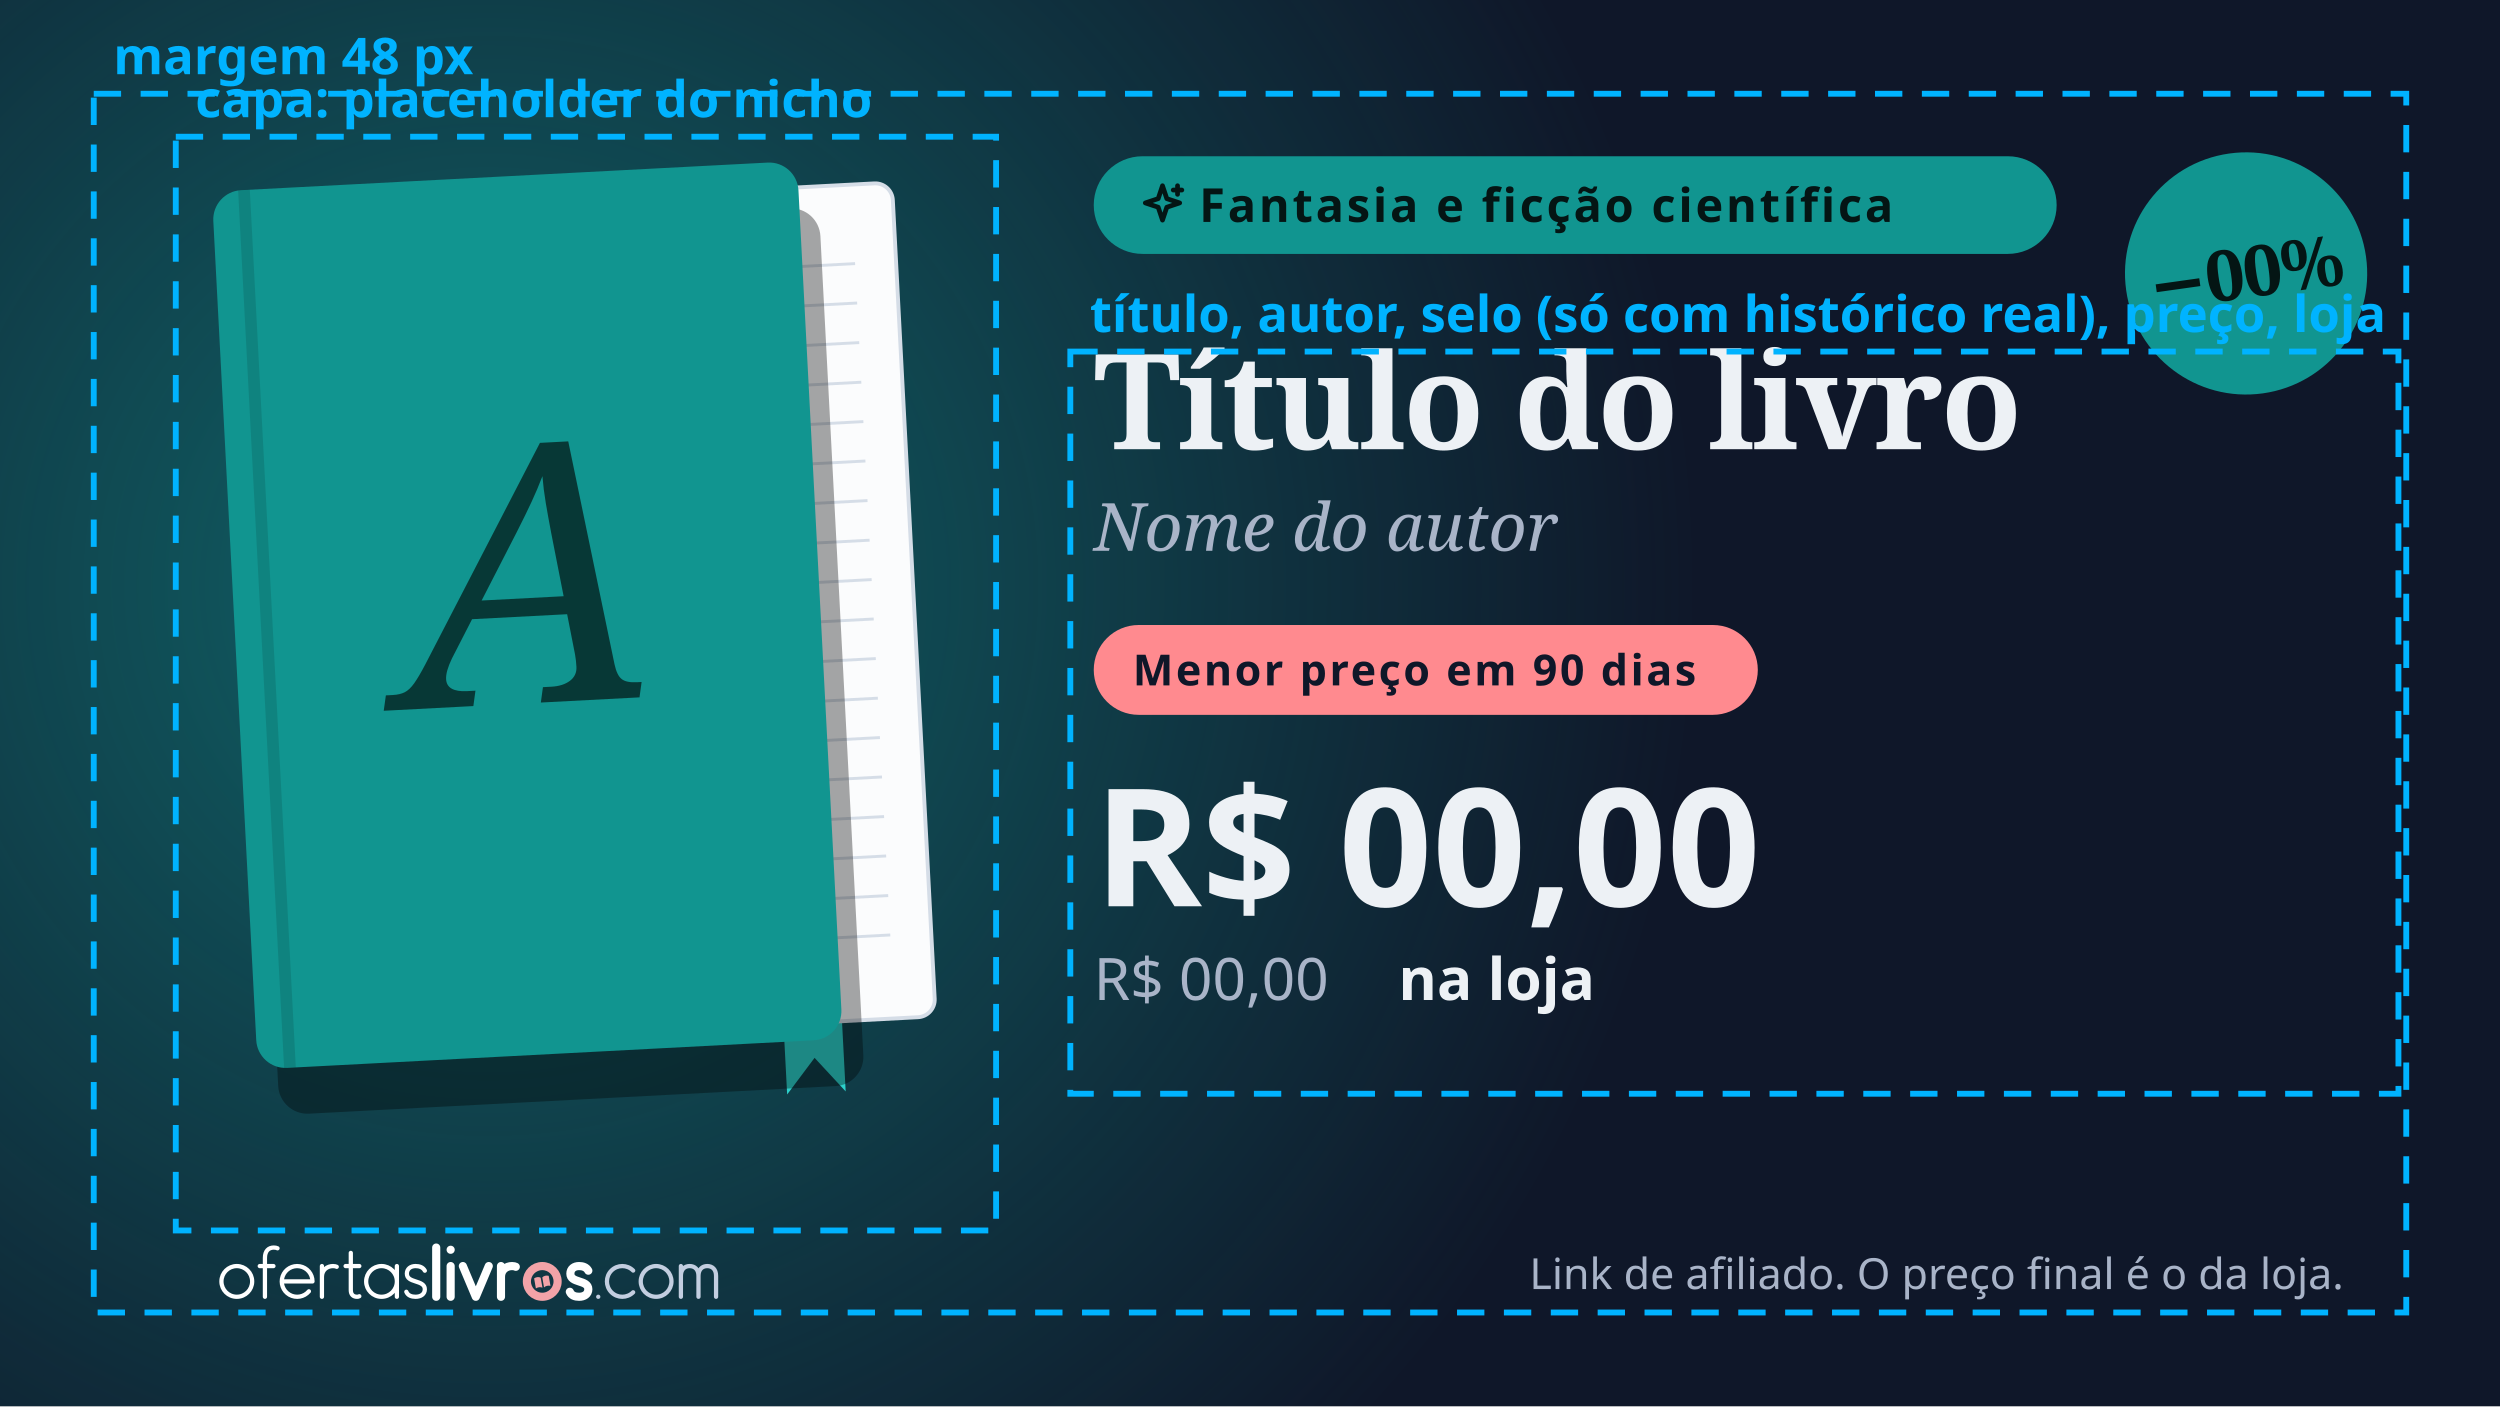
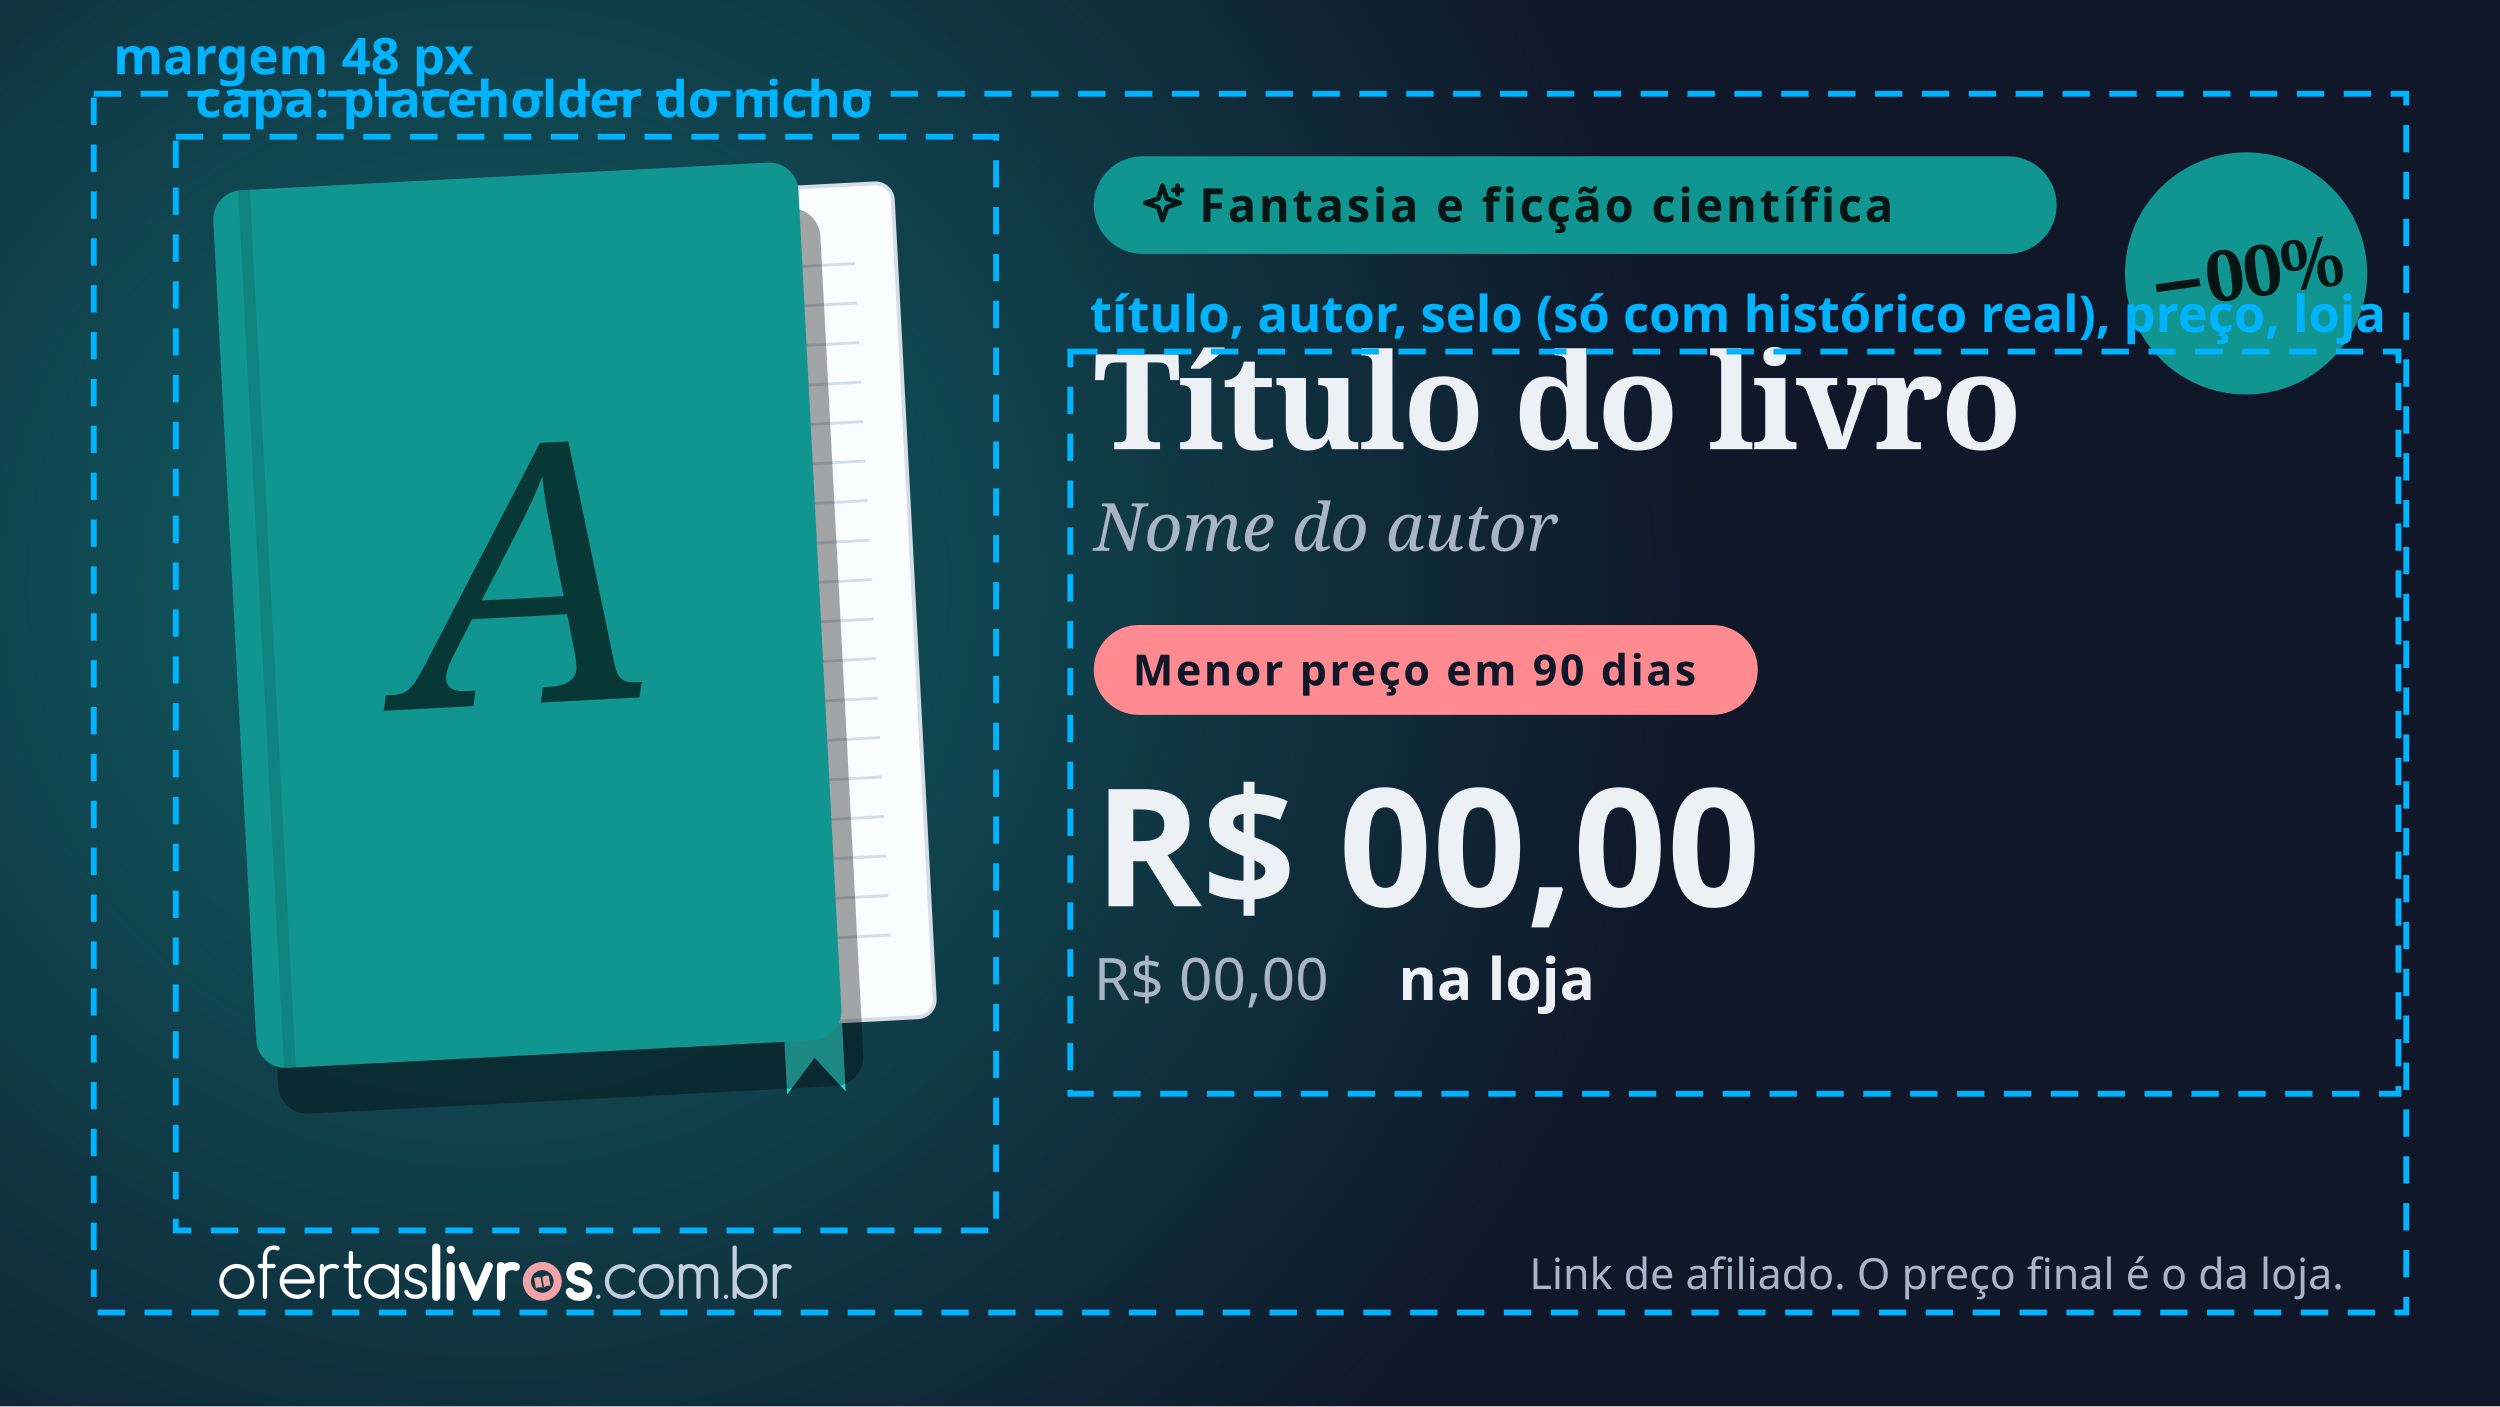
<svg xmlns="http://www.w3.org/2000/svg" width="1280" height="720" viewBox="0 0 1280 720" role="img" aria-label="Post do canal">
  <style>
@font-face{font-family:"Fraunces";font-weight:100 900;src:url("../../../../static/fonts/fraunces-latin-full-normal.woff2")}
@font-face{font-family:"Fraunces";font-style:italic;font-weight:100 900;src:url("../../../../static/fonts/fraunces-latin-full-italic.woff2")}
@font-face{font-family:"Outfit";font-weight:100 900;src:url("../../../../static/fonts/outfit-latin-wght-normal.woff2")}
.f{font-family:Fraunces,Charter,Georgia,serif;font-weight:800;font-variation-settings:"SOFT" 100,"WONK" 1;letter-spacing:-.02em}
.fi{font-family:Fraunces,Charter,Georgia,serif;font-style:italic;font-weight:400;font-variation-settings:"SOFT" 100,"WONK" 1}
.s{font-family:Outfit,system-ui,sans-serif}
.up{text-transform:uppercase;letter-spacing:.06em}
</style>
  <defs>
    <radialGradient id="g" cx="250" cy="300" r="620" gradientUnits="userSpaceOnUse">
      <stop offset="0" stop-color="#119590" stop-opacity="0.6" />
      <stop offset="1" stop-color="#119590" stop-opacity="0" />
    </radialGradient>
  </defs>
  <rect width="1280" height="720" fill="#0f1729" />
  <rect width="1280" height="720" fill="url(#g)" />
  <g transform="rotate(-3 270.0 315.0)">
    <path d="M390.0 495.0 h30.0 v72.0 l-15.0 -18.0 l-15.0 18.0z" fill="#2cd1cb" />
    <rect x="168.0" y="103.5" width="300" height="427.5" rx="9.0" fill="#fbfcfd" stroke="#d5dde7" stroke-width="2" />
    <line x1="180.0" y1="144.0" x2="447.0" y2="144.0" stroke="#d5dde7" stroke-width="1.5" />
    <line x1="180.0" y1="164.2" x2="447.0" y2="164.2" stroke="#d5dde7" stroke-width="1.5" />
    <line x1="180.0" y1="184.5" x2="447.0" y2="184.5" stroke="#d5dde7" stroke-width="1.5" />
    <line x1="180.0" y1="204.8" x2="447.0" y2="204.8" stroke="#d5dde7" stroke-width="1.5" />
    <line x1="180.0" y1="225.0" x2="447.0" y2="225.0" stroke="#d5dde7" stroke-width="1.5" />
    <line x1="180.0" y1="245.2" x2="447.0" y2="245.2" stroke="#d5dde7" stroke-width="1.5" />
    <line x1="180.0" y1="265.5" x2="447.0" y2="265.5" stroke="#d5dde7" stroke-width="1.5" />
    <line x1="180.0" y1="285.8" x2="447.0" y2="285.8" stroke="#d5dde7" stroke-width="1.5" />
    <line x1="180.0" y1="306.0" x2="447.0" y2="306.0" stroke="#d5dde7" stroke-width="1.5" />
    <line x1="180.0" y1="326.2" x2="447.0" y2="326.2" stroke="#d5dde7" stroke-width="1.5" />
    <line x1="180.0" y1="346.5" x2="447.0" y2="346.5" stroke="#d5dde7" stroke-width="1.5" />
    <line x1="180.0" y1="366.8" x2="447.0" y2="366.8" stroke="#d5dde7" stroke-width="1.5" />
    <line x1="180.0" y1="387.0" x2="447.0" y2="387.0" stroke="#d5dde7" stroke-width="1.5" />
    <line x1="180.0" y1="407.2" x2="447.0" y2="407.2" stroke="#d5dde7" stroke-width="1.5" />
    <line x1="180.0" y1="427.5" x2="447.0" y2="427.5" stroke="#d5dde7" stroke-width="1.5" />
    <line x1="180.0" y1="447.7" x2="447.0" y2="447.7" stroke="#d5dde7" stroke-width="1.5" />
    <line x1="180.0" y1="468.0" x2="447.0" y2="468.0" stroke="#d5dde7" stroke-width="1.5" />
    <line x1="180.0" y1="488.2" x2="447.0" y2="488.2" stroke="#d5dde7" stroke-width="1.5" />
    <rect x="130" y="114" width="300" height="450.0" rx="15.0" fill="#000" fill-opacity=".35" />
    <rect x="120" y="90" width="300" height="450.0" rx="15.0" fill="#119590" />
    <rect x="133.5" y="90" width="6.0" height="450.0" fill="#000" fill-opacity=".12" />
    <text class="fi" x="270.0" y="360.0" font-size="186" fill="#041514" font-weight="800" text-anchor="middle" fill-opacity=".72">
      <tspan x="270.0" dy="0">A</tspan>
    </text>
  </g>
  <rect x="560" y="80" width="493" height="50" rx="25.0" fill="#119590" />
  <g transform="translate(582 91.8) scale(1.1)" fill="none" stroke="#041514" stroke-width="2.2" stroke-linecap="round" stroke-linejoin="round" color="#041514">
    <path d="M12 3l2 6 6 2-6 2-2 6-2-6-6-2 6-2zM19 3v4M17 5h4" />
  </g>
  <text class="s up" x="614" y="113.64" font-size="24" fill="#041514" font-weight="700" text-anchor="start">
    <tspan x="614" dy="0">Fantasia e ficção científica</tspan>
  </text>
  <text class="f" x="560" y="230" font-size="68" fill="#edf1f5" text-anchor="start">
    <tspan x="560" dy="0">Título do livro</tspan>
  </text>
  <text class="fi" x="560" y="282" font-size="34" fill="#a9b4c8" text-anchor="start">
    <tspan x="560" dy="0">Nome do autor</tspan>
  </text>
  <rect x="560" y="320" width="340" height="46" rx="23.0" fill="#ff8a8f" />
  <text class="s up" x="580" y="350.92" font-size="22" fill="#0f1729" font-weight="700" text-anchor="start">
    <tspan x="580" dy="0">Menor preço em 90 dias</tspan>
  </text>
  <text class="s" x="560" y="464" font-size="84" fill="#edf1f5" font-weight="700" text-anchor="start">
    <tspan x="560" dy="0">R$ 00,00</tspan>
  </text>
  <text class="s" x="560" y="512" font-size="30" fill="#a9b4c8" font-weight="500" text-anchor="start" text-decoration="line-through">
    <tspan x="560" dy="0">R$ 00,00</tspan>
  </text>
  <text class="s" x="716.0" y="512" font-size="30" fill="#edf1f5" font-weight="600" text-anchor="start">
    <tspan x="716.0" dy="0">na loja</tspan>
  </text>
  <g transform="rotate(-8 1150 140)">
    <circle cx="1150" cy="140" r="62" fill="#119590" />
    <text class="f" x="1150" y="152.4" font-size="36" fill="#041514" text-anchor="middle">
      <tspan x="1150" dy="0">−00%</tspan>
    </text>
  </g>
-   <svg x="110" y="636" width="260.0" height="30.7" viewBox="-3.4 8.8 274.07 32.4" aria-label="ofertaslivros.com">
+   <svg x="110" y="636" width="295.6" height="30.7" viewBox="-3.4 8.8 311.6 32.4" aria-label="ofertaslivros.com.br">
    <path d="M 0 30 A 8.3 8.3 0 1 1 16.6 30 A 8.3 8.3 0 1 1 0 30 Z M 23.5 38.3 V 17.3 C 23.5 13.5 25.5 11.7 28.3 11.7 C 29.1 11.7 29.8 11.85 30.3 12.1 M 20.7 21.7 H 28.1 M 32.6 30 H 49.2 A 8.3 8.3 0 1 0 47.26 35.34 M 54.3 21.7 V 38.3 M 54.3 27.5 C 54.3 23.8 57.1 21.7 60.3 21.7 C 61.3 21.7 61.9 21.9 62.3 22.1 M 69.9 14.6 V 34.7 C 69.9 37.1 71.2 38.3 73.3 38.3 C 73.8 38.3 74.2 38.2 74.5 38 M 67.1 21.7 H 74.5 M 78.2 30 A 8.3 8.3 0 1 1 94.8 30 A 8.3 8.3 0 1 1 78.2 30 Z M 94.8 21.7 V 38.3 M 109.9 24.2 C 108.9 22.3 106.9 21.7 104.9 21.7 C 102.2 21.7 100.2 23.2 100.2 25.8 C 100.2 28.4 102.4 29.2 104.9 30 C 107.4 30.8 109.9 31.6 109.9 34.2 C 109.9 36.9 107.7 38.3 104.9 38.3 C 102.7 38.3 100.7 37.6 99.9 35.6" fill="none" stroke="#ffffff" stroke-width="2.3" stroke-linecap="round" stroke-linejoin="round" />
    <circle cx="173.35" cy="30" r="8.3" fill="none" stroke="#f2a3a8" stroke-width="4.4" />
    <path transform="translate(173.35 30.25) rotate(-10) scale(0.625) translate(-16 -16.6)" fill="#f2a3a8" d="M9.6 12.4C11.6 11.5 13.8 11.6 15.3 12.8V21.6C13.8 20.5 11.6 20.4 9.6 21.2ZM22.4 12.4C20.4 11.5 18.2 11.6 16.7 12.8V21.6C18.2 20.5 20.4 20.4 22.4 21.2Z" />
    <path d="M 116.05 11.7 V 38.3 M 123.85 21.7 V 38.3 M 123.85 12.9 h 0.01 M 130.45 21.7 L 137.45 38.3 L 144.45 21.7 M 151.05 21.7 V 38.3 M 151.05 27.5 C 151.05 23.8 153.85 21.7 157.05 21.7 C 158.05 21.7 158.65 21.9 159.05 22.1 M 198.25 24.2 C 197.25 22.3 195.25 21.7 193.25 21.7 C 190.55 21.7 188.55 23.2 188.55 25.8 C 188.55 28.4 190.75 29.2 193.25 30 C 195.75 30.8 198.25 31.6 198.25 34.2 C 198.25 36.9 196.05 38.3 193.25 38.3 C 191.05 38.3 189.05 37.6 188.25 35.6" fill="none" stroke="#ffffff" stroke-width="4.4" stroke-linecap="round" stroke-linejoin="round" />
    <path d="M 203.6 38.3 h 0.01 M 222.47 24.13 A 8.3 8.3 0 1 0 222.47 35.87 M 226.57 30 A 8.3 8.3 0 1 1 243.17 30 A 8.3 8.3 0 1 1 226.57 30 Z M 248.27 21.7 V 38.3 M 248.27 27 C 248.27 23.5 250.27 21.7 253.02 21.7 C 255.77 21.7 257.77 23.5 257.77 27 V 38.3 M 257.77 27 C 257.77 23.5 259.77 21.7 262.52 21.7 C 265.27 21.7 267.27 23.5 267.27 27 V 38.3" fill="none" stroke="#c3cee0" stroke-width="2.3" stroke-linecap="round" stroke-linejoin="round" />
+     <path d="M 272.6 38.3 h 0.01 M 277.3 11.7 V 38.3 M 277.3 30 A 8.3 8.3 0 1 1 293.9 30 A 8.3 8.3 0 1 1 277.3 30 Z M 299 21.7 V 38.3 M 299 27.5 C 299 23.8 301.8 21.7 305 21.7 C 306 21.7 306.6 21.9 307 22.1" fill="none" stroke="#c3cee0" stroke-width="2.3" stroke-linecap="round" stroke-linejoin="round" />
  </svg>
  <text class="s" x="1200" y="660" font-size="22" fill="#a9b4c8" font-weight="500" text-anchor="end">
    <tspan x="1200" dy="0">Link de afiliado. O preço final é o da loja.</tspan>
  </text>
  <g id="guias">
    <rect x="48" y="48" width="1184" height="624" fill="none" stroke="#00b3ff" stroke-width="3" stroke-dasharray="14 10" />
    <text class="s" x="58" y="38" font-size="26" fill="#00b3ff" font-weight="600" text-anchor="start">
      <tspan x="58" dy="0">margem 48 px</tspan>
    </text>
    <rect x="90" y="70" width="420" height="560" fill="none" stroke="#00b3ff" stroke-width="3" stroke-dasharray="14 10" />
    <text class="s" x="100" y="60" font-size="26" fill="#00b3ff" font-weight="600" text-anchor="start">
      <tspan x="100" dy="0">capa: placeholder do nicho</tspan>
    </text>
    <rect x="548" y="180" width="680" height="380" fill="none" stroke="#00b3ff" stroke-width="3" stroke-dasharray="14 10" />
    <text class="s" x="558" y="170" font-size="26" fill="#00b3ff" font-weight="600" text-anchor="start">
      <tspan x="558" dy="0">título, autor, selo (só com histórico real), preço, loja</tspan>
    </text>
  </g>
</svg>
